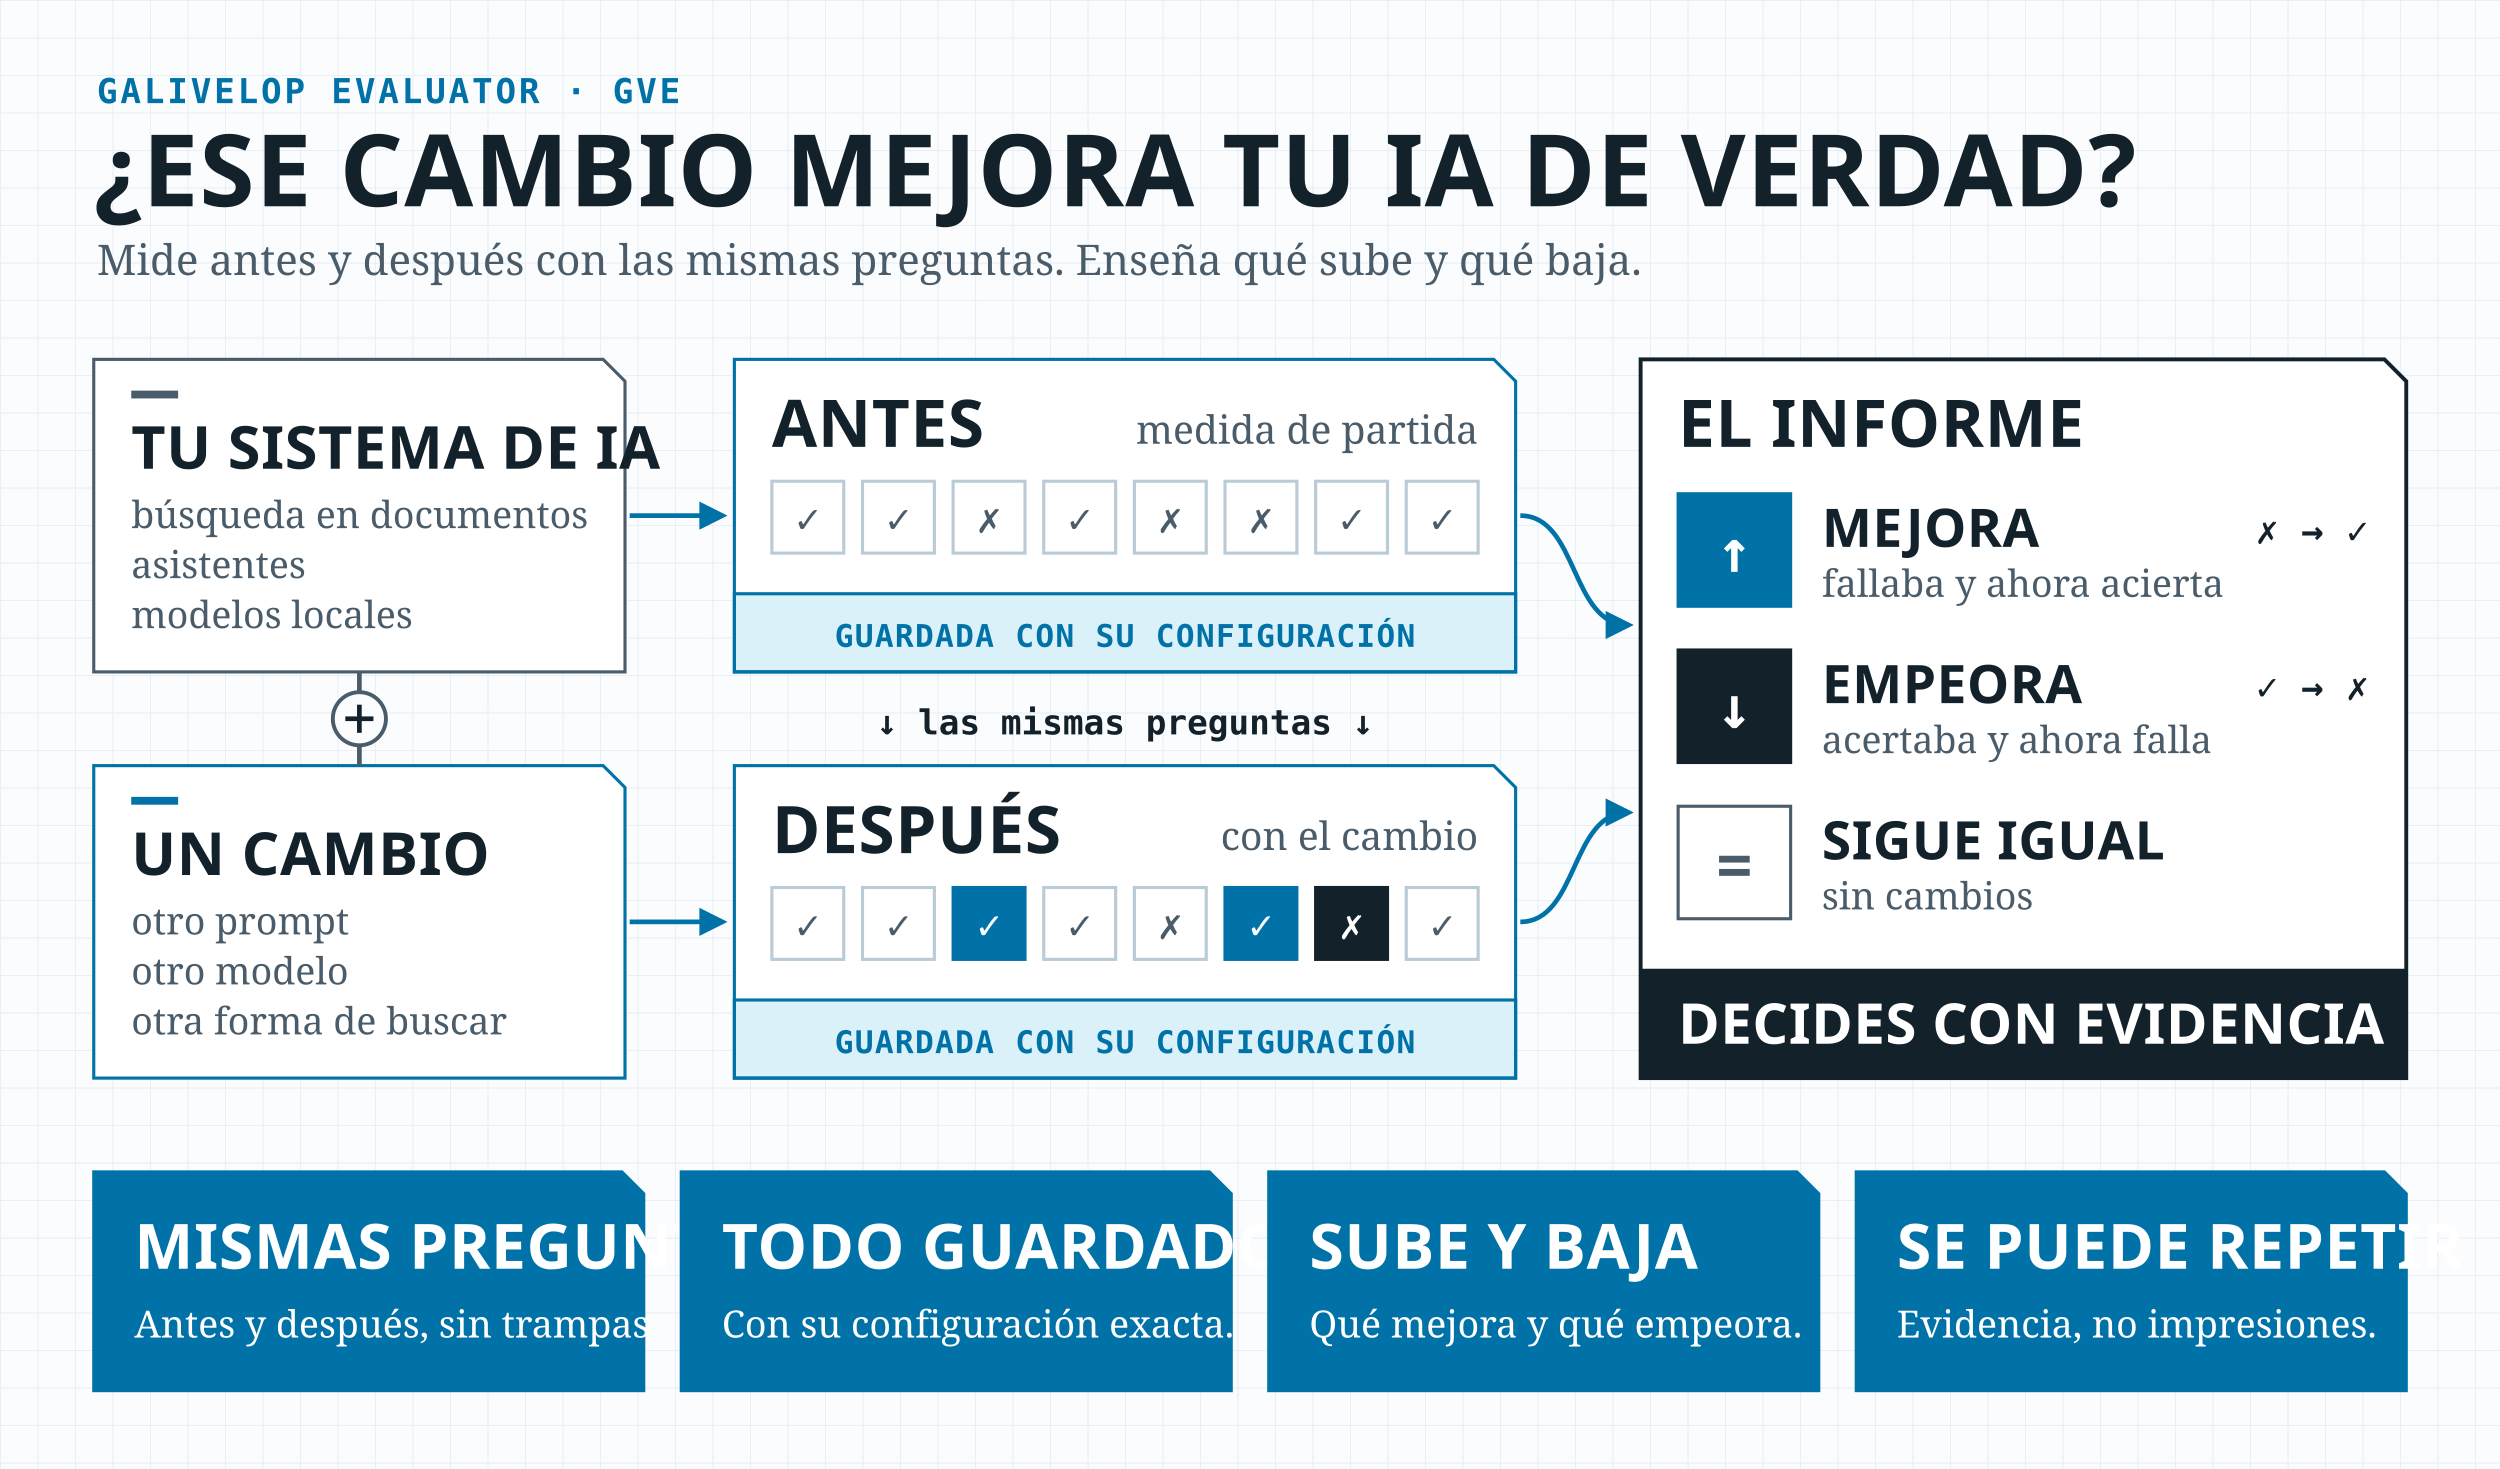
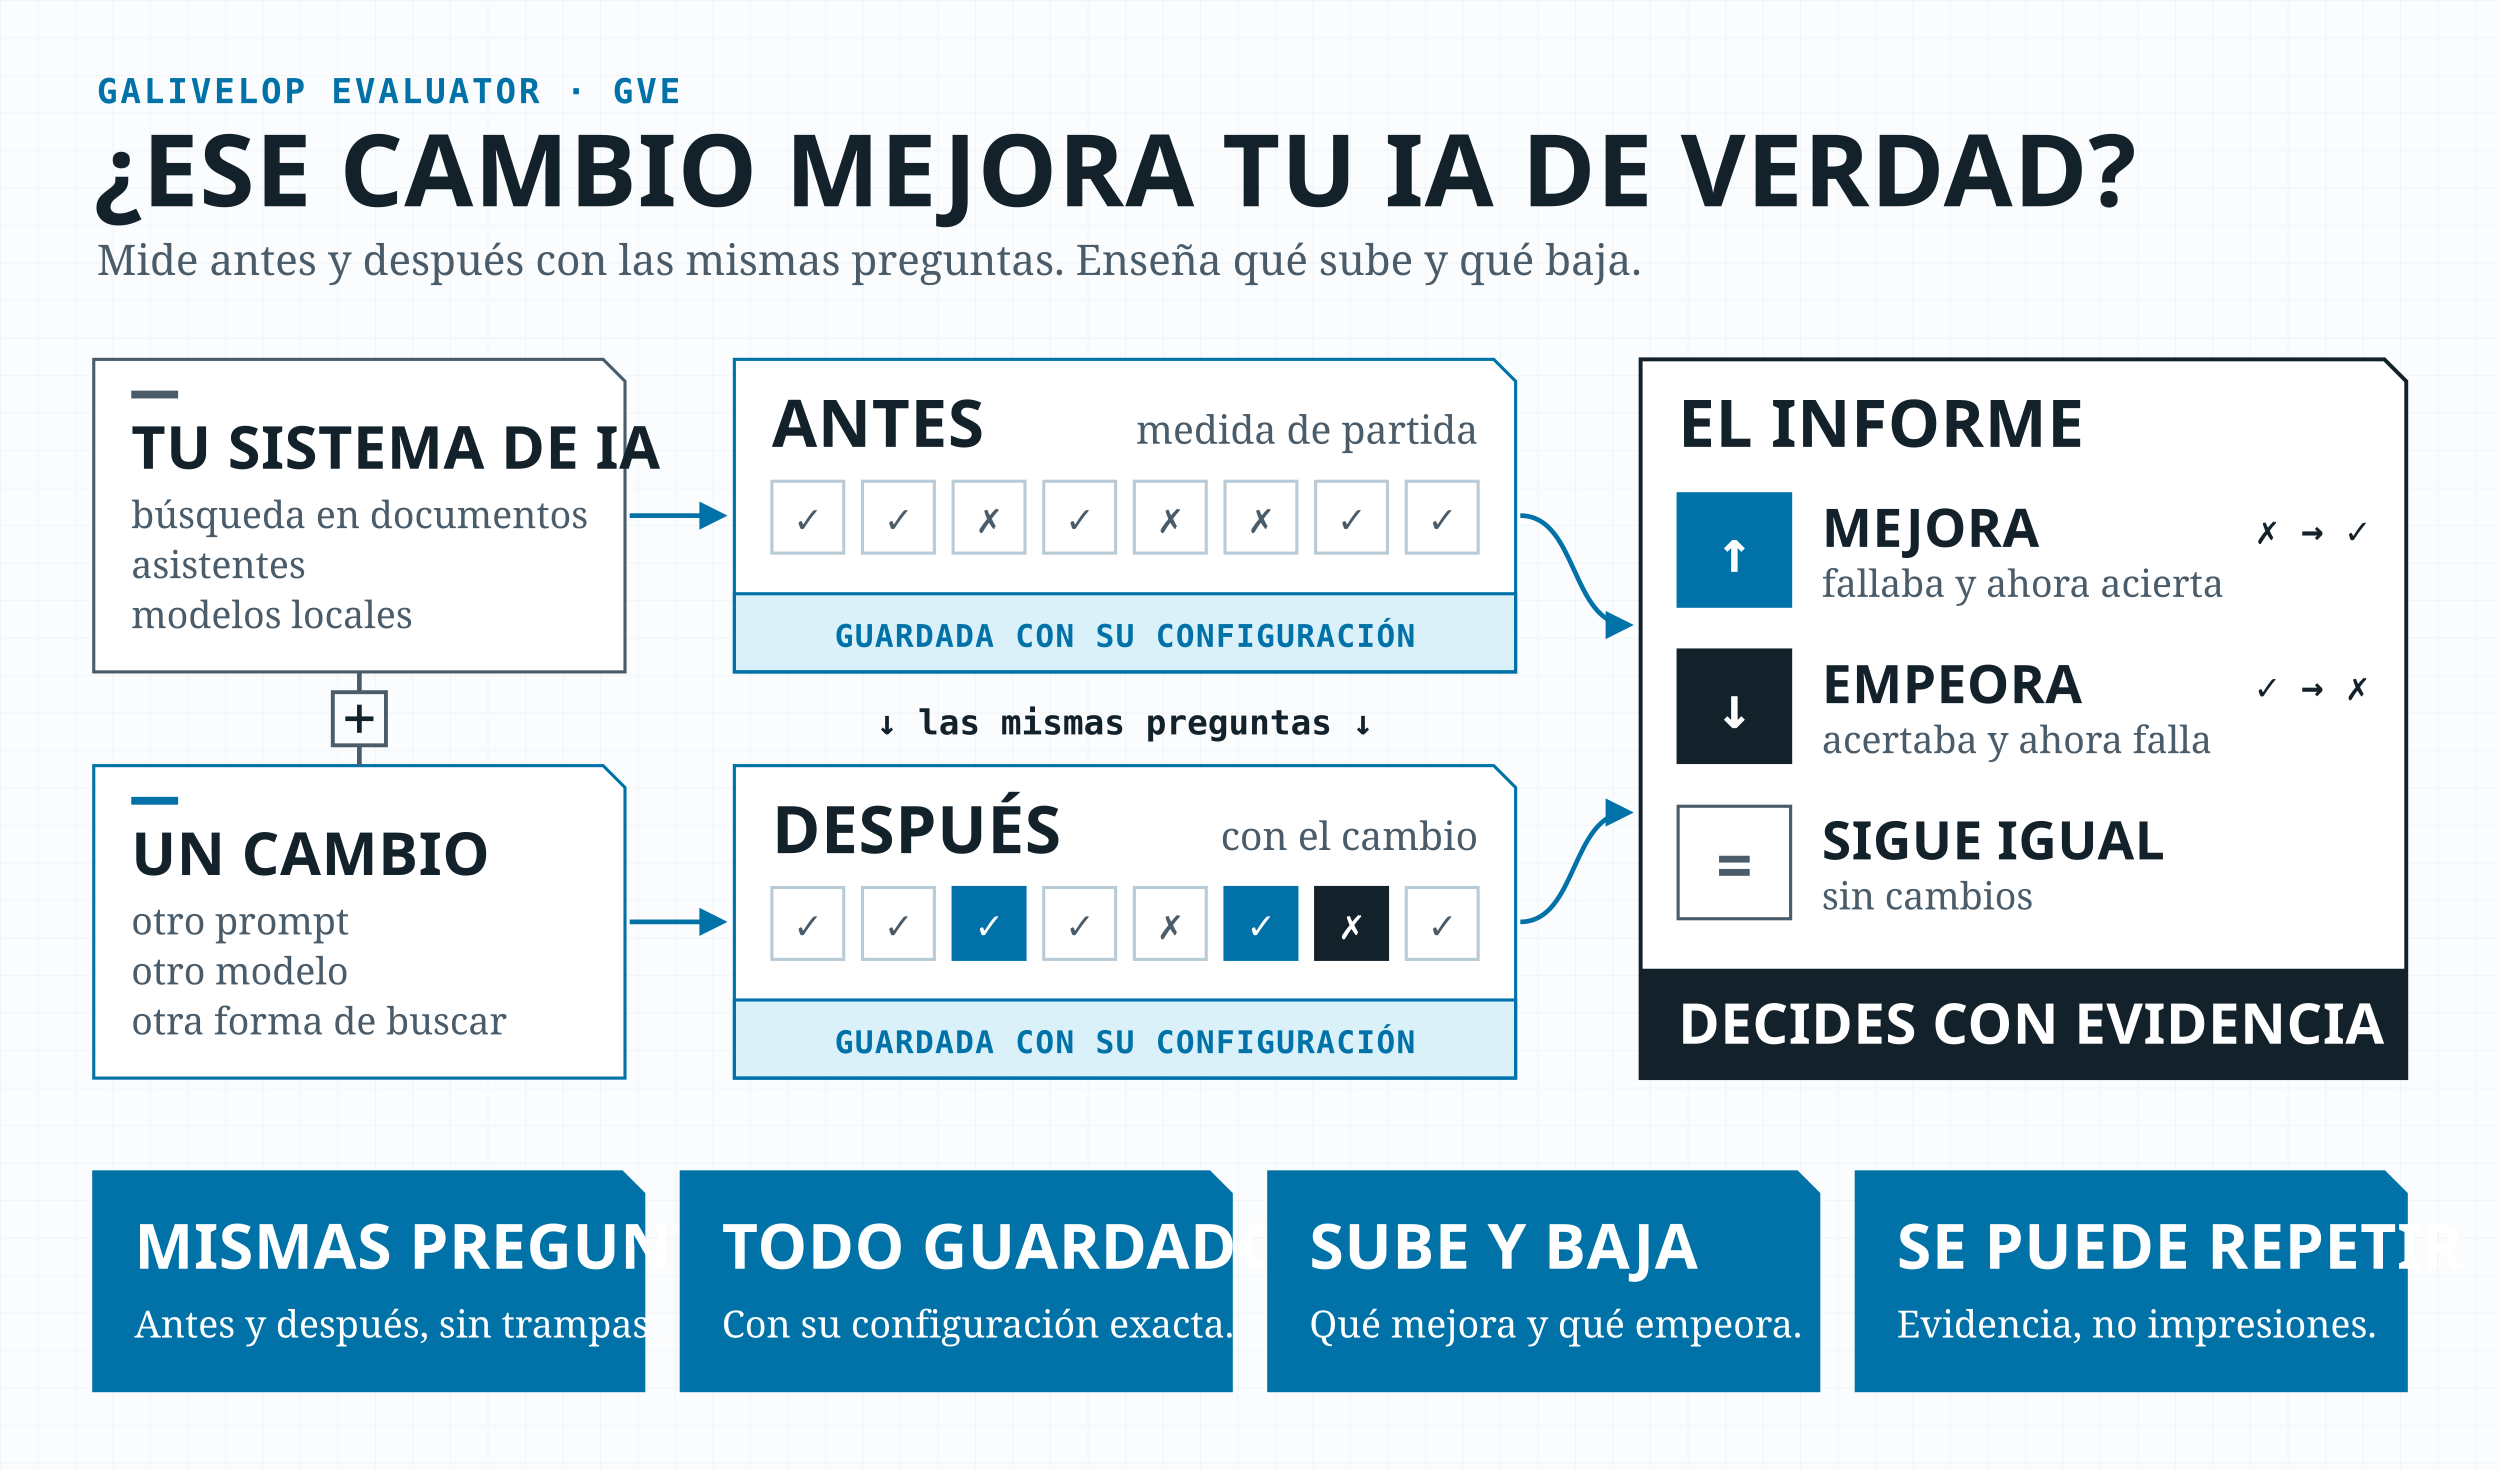
<svg xmlns="http://www.w3.org/2000/svg" width="1600" height="940" viewBox="0 0 1600 940">
  <defs>
    <pattern id="rejilla" width="24" height="24" patternUnits="userSpaceOnUse">
-       <path d="M24 0H0V24" fill="none" stroke="#e3edf3" stroke-width="1" />
+       <path d="M24 0H0V24" fill="none" stroke="#eef3f6" stroke-width="1" />
    </pattern>
    <marker id="fa" viewBox="0 0 10 10" refX="8" refY="5" markerWidth="6" markerHeight="6" orient="auto">
      <path d="M0 0L10 5L0 10z" fill="#0072a8" />
    </marker>
    <marker id="fk" viewBox="0 0 10 10" refX="8" refY="5" markerWidth="6" markerHeight="6" orient="auto">
      <path d="M0 0L10 5L0 10z" fill="#13212b" />
    </marker>
    <marker id="fm" viewBox="0 0 10 10" refX="8" refY="5" markerWidth="6" markerHeight="6" orient="auto">
      <path d="M0 0L10 5L0 10z" fill="#5d7a6a" />
    </marker>
  </defs>
  <style>
  .t { font-family: 'Big Shoulders Display Variable', 'Big Shoulders Display', sans-serif; font-weight: 800; letter-spacing: 0.01em; }
  .s { font-family: 'Literata Variable', Literata, serif; font-weight: 500; }
  .m { font-family: 'JetBrains Mono Variable', 'JetBrains Mono', monospace; font-weight: 500; }
  .b { font-weight: 700; }
</style>
  <rect width="1600" height="940" fill="#fbfcfd" />
  <rect width="1600" height="940" fill="url(#rejilla)" />
  <text x="62" y="66" class="m b" font-size="22" fill="#0072a8" text-anchor="start" letter-spacing="0.08em">GALIVELOP EVALUATOR · GVE</text>
  <text x="60" y="132" class="t" font-size="64" fill="#13212b" text-anchor="start">¿ESE CAMBIO MEJORA TU IA DE VERDAD?</text>
  <text x="62" y="176" class="s" font-size="27" fill="#4a5c69" text-anchor="start">Mide antes y después con las mismas preguntas. Enseña qué sube y qué baja.</text>
  <path d="M60 230H386L400 244V430H60Z" fill="#ffffff" stroke="#4a5c69" stroke-width="2" />
  <path d="M84 250H114V255H84Z" fill="#4a5c69" />
  <text x="84" y="300" class="t" font-size="38" fill="#13212b" text-anchor="start">TU SISTEMA DE IA</text>
  <text x="84" y="338" class="s" font-size="24" fill="#4a5c69" text-anchor="start">búsqueda en documentos</text>
  <text x="84" y="370" class="s" font-size="24" fill="#4a5c69" text-anchor="start">asistentes</text>
  <text x="84" y="402" class="s" font-size="24" fill="#4a5c69" text-anchor="start">modelos locales</text>
  <path d="M60 490H386L400 504V690H60Z" fill="#ffffff" stroke="#0072a8" stroke-width="2" />
  <path d="M84 510H114V515H84Z" fill="#0072a8" />
  <text x="84" y="560" class="t" font-size="38" fill="#13212b" text-anchor="start">UN CAMBIO</text>
  <text x="84" y="598" class="s" font-size="24" fill="#4a5c69" text-anchor="start">otro prompt</text>
  <text x="84" y="630" class="s" font-size="24" fill="#4a5c69" text-anchor="start">otro modelo</text>
  <text x="84" y="662" class="s" font-size="24" fill="#4a5c69" text-anchor="start">otra forma de buscar</text>
  <path d="M230 430V490" fill="none" stroke="#4a5c69" stroke-width="3" />
-   <circle cx="230" cy="460" r="17" fill="#fbfcfd" stroke="#4a5c69" stroke-width="2.5" />
+   <rect x="213" y="443" width="34" height="34" fill="#fbfcfd" stroke="#4a5c69" stroke-width="2.5" />
  <path d="M221 460H239M230 451V469" stroke="#13212b" stroke-width="3" />
  <path d="M470 230H956L970 244V430H470Z" fill="#ffffff" stroke="#0072a8" stroke-width="2" />
  <path d="M470 380H970V430H470Z" fill="#1aa6df" fill-opacity="0.16" stroke="#0072a8" stroke-width="2" />
  <text x="494" y="286" class="t" font-size="42" fill="#13212b" text-anchor="start">ANTES</text>
  <text x="946" y="284" class="s" font-size="25" fill="#4a5c69" text-anchor="end">medida de partida</text>
  <rect x="494" y="308" width="46" height="46" fill="#ffffff" stroke="#b9cbd6" stroke-width="2" />
  <text x="517" y="341" class="m b" font-size="26" fill="#4a5c69" text-anchor="middle">✓</text>
  <rect x="552" y="308" width="46" height="46" fill="#ffffff" stroke="#b9cbd6" stroke-width="2" />
  <text x="575" y="341" class="m b" font-size="26" fill="#4a5c69" text-anchor="middle">✓</text>
  <rect x="610" y="308" width="46" height="46" fill="#ffffff" stroke="#b9cbd6" stroke-width="2" />
  <text x="633" y="341" class="m b" font-size="26" fill="#4a5c69" text-anchor="middle">✗</text>
  <rect x="668" y="308" width="46" height="46" fill="#ffffff" stroke="#b9cbd6" stroke-width="2" />
  <text x="691" y="341" class="m b" font-size="26" fill="#4a5c69" text-anchor="middle">✓</text>
  <rect x="726" y="308" width="46" height="46" fill="#ffffff" stroke="#b9cbd6" stroke-width="2" />
  <text x="749" y="341" class="m b" font-size="26" fill="#4a5c69" text-anchor="middle">✗</text>
  <rect x="784" y="308" width="46" height="46" fill="#ffffff" stroke="#b9cbd6" stroke-width="2" />
  <text x="807" y="341" class="m b" font-size="26" fill="#4a5c69" text-anchor="middle">✗</text>
  <rect x="842" y="308" width="46" height="46" fill="#ffffff" stroke="#b9cbd6" stroke-width="2" />
  <text x="865" y="341" class="m b" font-size="26" fill="#4a5c69" text-anchor="middle">✓</text>
  <rect x="900" y="308" width="46" height="46" fill="#ffffff" stroke="#b9cbd6" stroke-width="2" />
  <text x="923" y="341" class="m b" font-size="26" fill="#4a5c69" text-anchor="middle">✓</text>
  <text x="720" y="414" class="m b" font-size="20" fill="#0072a8" text-anchor="middle" letter-spacing="0.04em">GUARDADA CON SU CONFIGURACIÓN</text>
  <path d="M470 490H956L970 504V690H470Z" fill="#ffffff" stroke="#0072a8" stroke-width="2" />
  <path d="M470 640H970V690H470Z" fill="#1aa6df" fill-opacity="0.16" stroke="#0072a8" stroke-width="2" />
  <text x="494" y="546" class="t" font-size="42" fill="#13212b" text-anchor="start">DESPUÉS</text>
  <text x="946" y="544" class="s" font-size="25" fill="#4a5c69" text-anchor="end">con el cambio</text>
  <rect x="494" y="568" width="46" height="46" fill="#ffffff" stroke="#b9cbd6" stroke-width="2" />
  <text x="517" y="601" class="m b" font-size="26" fill="#4a5c69" text-anchor="middle">✓</text>
  <rect x="552" y="568" width="46" height="46" fill="#ffffff" stroke="#b9cbd6" stroke-width="2" />
  <text x="575" y="601" class="m b" font-size="26" fill="#4a5c69" text-anchor="middle">✓</text>
  <rect x="610" y="568" width="46" height="46" fill="#0072a8" stroke="#0072a8" stroke-width="2" />
  <text x="633" y="601" class="m b" font-size="26" fill="#ffffff" text-anchor="middle">✓</text>
  <rect x="668" y="568" width="46" height="46" fill="#ffffff" stroke="#b9cbd6" stroke-width="2" />
  <text x="691" y="601" class="m b" font-size="26" fill="#4a5c69" text-anchor="middle">✓</text>
  <rect x="726" y="568" width="46" height="46" fill="#ffffff" stroke="#b9cbd6" stroke-width="2" />
  <text x="749" y="601" class="m b" font-size="26" fill="#4a5c69" text-anchor="middle">✗</text>
  <rect x="784" y="568" width="46" height="46" fill="#0072a8" stroke="#0072a8" stroke-width="2" />
  <text x="807" y="601" class="m b" font-size="26" fill="#ffffff" text-anchor="middle">✓</text>
  <rect x="842" y="568" width="46" height="46" fill="#13212b" stroke="#13212b" stroke-width="2" />
  <text x="865" y="601" class="m b" font-size="26" fill="#ffffff" text-anchor="middle">✗</text>
  <rect x="900" y="568" width="46" height="46" fill="#ffffff" stroke="#b9cbd6" stroke-width="2" />
  <text x="923" y="601" class="m b" font-size="26" fill="#4a5c69" text-anchor="middle">✓</text>
  <text x="720" y="674" class="m b" font-size="20" fill="#0072a8" text-anchor="middle" letter-spacing="0.04em">GUARDADA CON SU CONFIGURACIÓN</text>
  <text x="720" y="470" class="m b" font-size="22" fill="#13212b" text-anchor="middle">↓  las mismas preguntas  ↓</text>
  <path d="M403 330H462" fill="none" stroke="#0072a8" stroke-width="3" marker-end="url(#fa)" />
  <path d="M403 590H462" fill="none" stroke="#0072a8" stroke-width="3" marker-end="url(#fa)" />
  <path d="M1050 230H1526L1540 244V690H1050Z" fill="#ffffff" stroke="#13212b" stroke-width="2.5" />
  <text x="1074" y="286" class="t" font-size="42" fill="#13212b" text-anchor="start">EL INFORME</text>
  <rect x="1074" y="316" width="72" height="72" fill="#0072a8" stroke="#0072a8" stroke-width="2" />
  <text x="1110" y="366" class="m b" font-size="38" fill="#ffffff" text-anchor="middle">↑</text>
  <text x="1166" y="350" class="t" font-size="34" fill="#13212b" text-anchor="start">MEJORA</text>
  <text x="1166" y="382" class="s" font-size="24" fill="#4a5c69" text-anchor="start">fallaba y ahora acierta</text>
  <text x="1516" y="348" class="m b" font-size="24" fill="#13212b" text-anchor="end">✗ → ✓</text>
  <rect x="1074" y="416" width="72" height="72" fill="#13212b" stroke="#13212b" stroke-width="2" />
  <text x="1110" y="466" class="m b" font-size="38" fill="#ffffff" text-anchor="middle">↓</text>
  <text x="1166" y="450" class="t" font-size="34" fill="#13212b" text-anchor="start">EMPEORA</text>
  <text x="1166" y="482" class="s" font-size="24" fill="#4a5c69" text-anchor="start">acertaba y ahora falla</text>
  <text x="1516" y="448" class="m b" font-size="24" fill="#13212b" text-anchor="end">✓ → ✗</text>
  <rect x="1074" y="516" width="72" height="72" fill="#ffffff" stroke="#4a5c69" stroke-width="2" />
  <text x="1110" y="566" class="m b" font-size="38" fill="#4a5c69" text-anchor="middle">=</text>
  <text x="1166" y="550" class="t" font-size="34" fill="#13212b" text-anchor="start">SIGUE IGUAL</text>
  <text x="1166" y="582" class="s" font-size="24" fill="#4a5c69" text-anchor="start">sin cambios</text>
  <text x="1516" y="548" class="m b" font-size="24" fill="#13212b" text-anchor="end" />
  <path d="M1050 620H1540V690H1050Z" fill="#13212b" />
  <text x="1074" y="668" class="t" font-size="36" fill="#ffffff" text-anchor="start">DECIDES CON EVIDENCIA</text>
  <path d="M973 330C1010 330 1005 400 1042 400" fill="none" stroke="#0072a8" stroke-width="3" marker-end="url(#fa)" />
  <path d="M973 590C1010 590 1005 520 1042 520" fill="none" stroke="#0072a8" stroke-width="3" marker-end="url(#fa)" />
  <path d="M60 750H398L412 764V890H60Z" fill="#0072a8" stroke="#0072a8" stroke-width="2" />
  <text x="86" y="812" class="t" font-size="40" fill="#ffffff" text-anchor="start">MISMAS PREGUNTAS</text>
  <text x="86" y="856" class="s" font-size="24" fill="#ffffff" text-anchor="start">Antes y después, sin trampas.</text>
  <path d="M436 750H774L788 764V890H436Z" fill="#0072a8" stroke="#0072a8" stroke-width="2" />
  <text x="462" y="812" class="t" font-size="40" fill="#ffffff" text-anchor="start">TODO GUARDADO</text>
  <text x="462" y="856" class="s" font-size="24" fill="#ffffff" text-anchor="start">Con su configuración exacta.</text>
  <path d="M812 750H1150L1164 764V890H812Z" fill="#0072a8" stroke="#0072a8" stroke-width="2" />
  <text x="838" y="812" class="t" font-size="40" fill="#ffffff" text-anchor="start">SUBE Y BAJA</text>
  <text x="838" y="856" class="s" font-size="24" fill="#ffffff" text-anchor="start">Qué mejora y qué empeora.</text>
  <path d="M1188 750H1526L1540 764V890H1188Z" fill="#0072a8" stroke="#0072a8" stroke-width="2" />
  <text x="1214" y="812" class="t" font-size="40" fill="#ffffff" text-anchor="start">SE PUEDE REPETIR</text>
  <text x="1214" y="856" class="s" font-size="24" fill="#ffffff" text-anchor="start">Evidencia, no impresiones.</text>
</svg>
